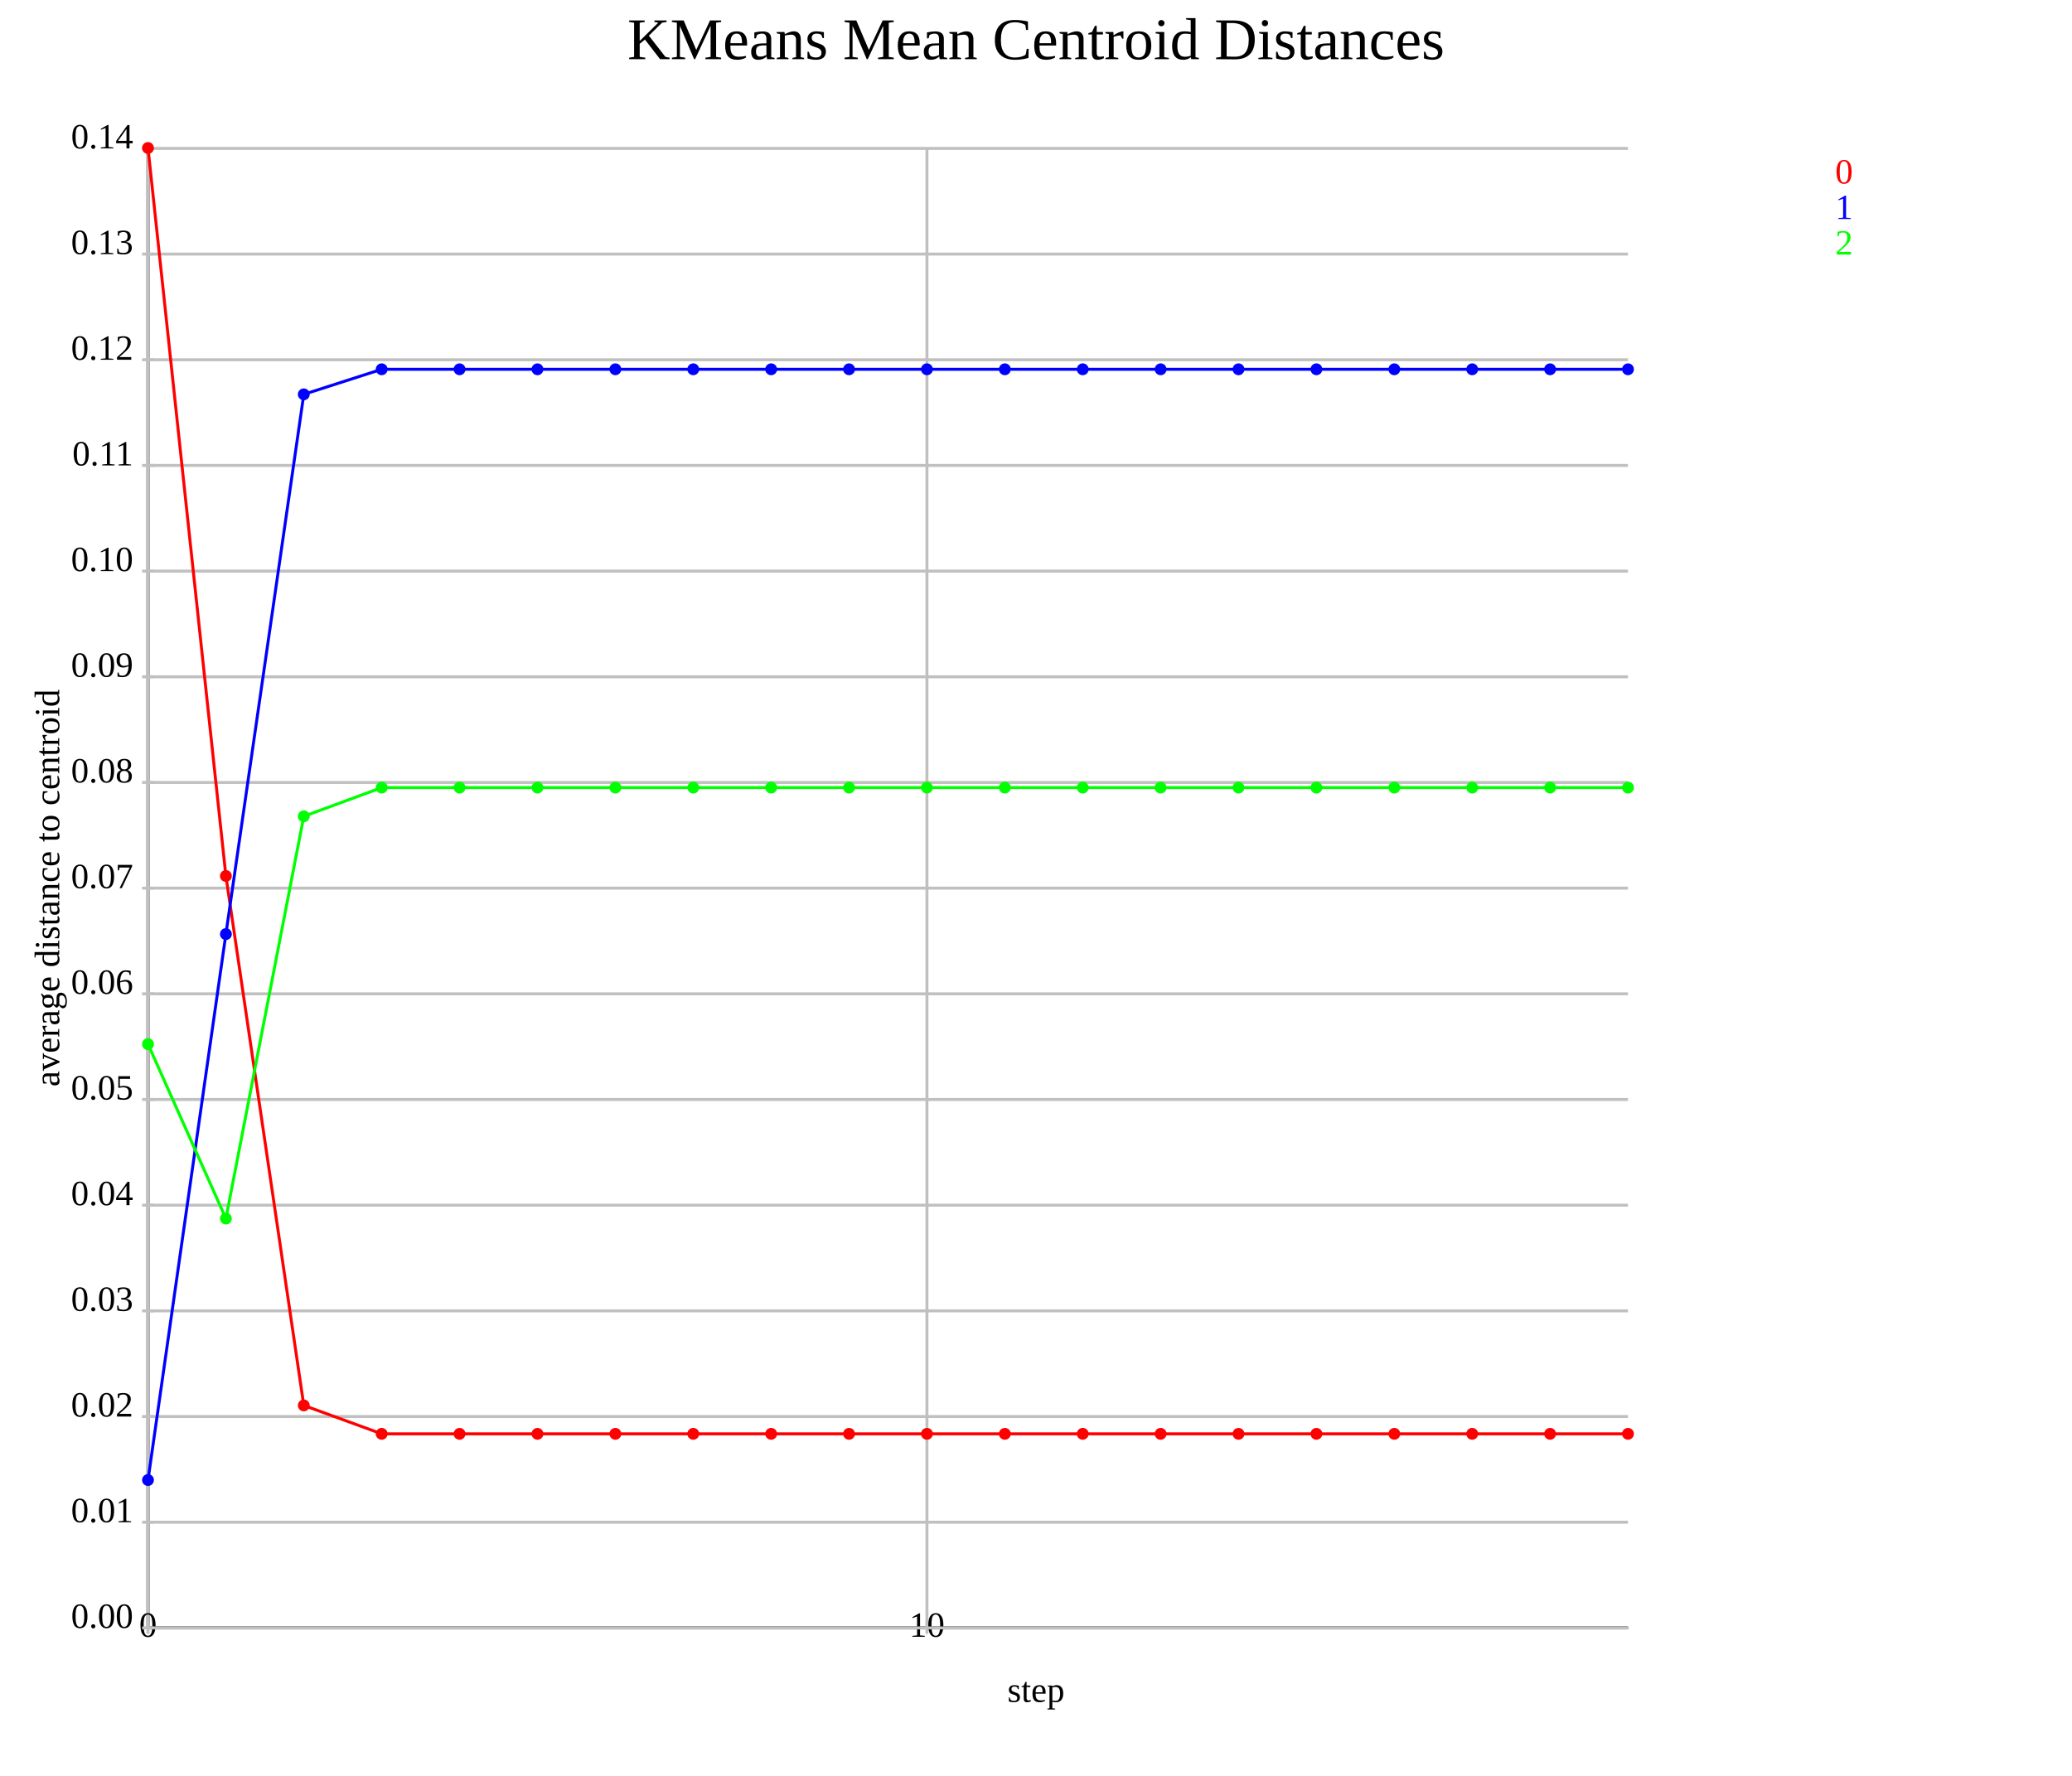
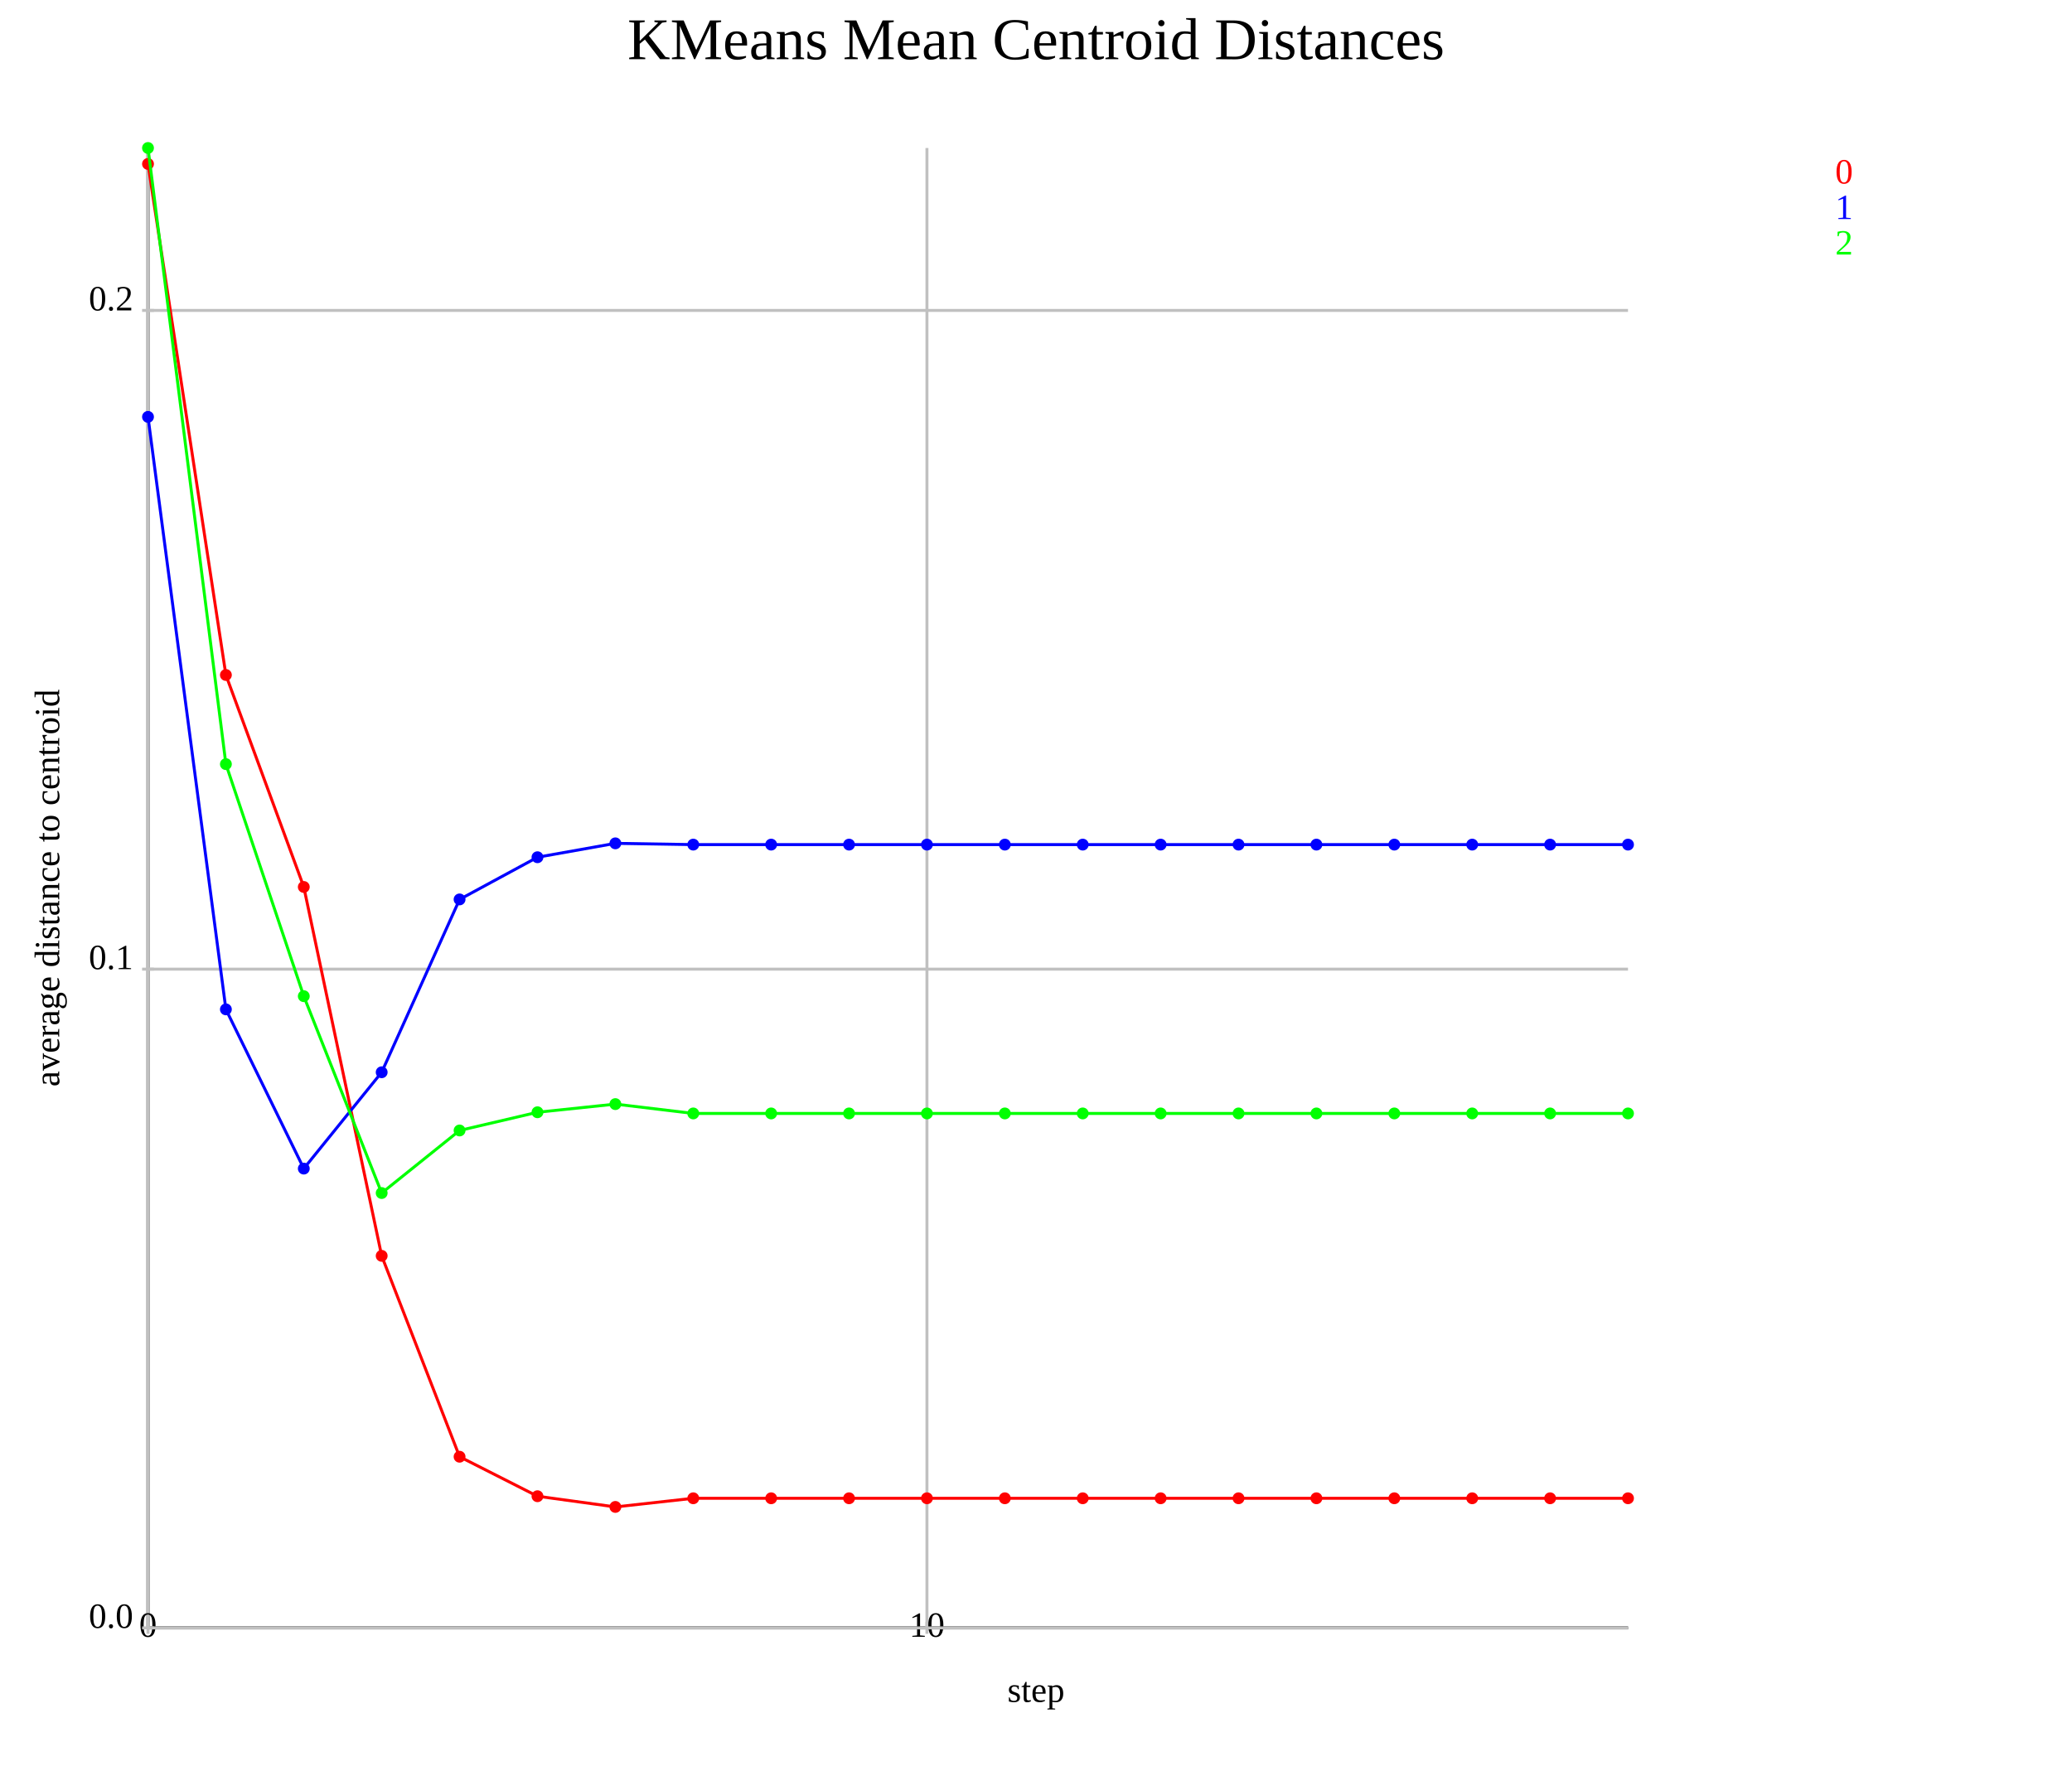
<svg xmlns="http://www.w3.org/2000/svg" version="1.1" width="700.0" height="600.0">
  <style>.caption {
  font-size: 14px;
  font-family: Georgia, serif;
}
</style>
  <line x1="50.0" y1="550.0" x2="550.0" y2="550.0" stroke="rgb(0,0,0)" stroke-width="1" />
  <line x1="50.0" y1="550.0" x2="50.0" y2="50.0" stroke="rgb(0,0,0)" stroke-width="1" />
  <line x1="50.0" y1="550.0" x2="50.0" y2="50.0" stroke="rgb(192,192,192)" stroke-width="1" />
  <line x1="50.0" y1="548.0" x2="50.0" y2="552.0" stroke="rgb(192,192,192)" stroke-width="1" />
  <text text-anchor="middle" alignment-baseline="hanging" x="50.0" y="553.0" font-size="12.0">0</text>
  <line x1="313.158" y1="550.0" x2="313.158" y2="50.0" stroke="rgb(192,192,192)" stroke-width="1" />
  <line x1="313.158" y1="548.0" x2="313.158" y2="552.0" stroke="rgb(192,192,192)" stroke-width="1" />
  <text text-anchor="middle" alignment-baseline="hanging" x="313.158" y="553.0" font-size="12.0">10</text>
  <line x1="50.0" y1="550.0" x2="550.0" y2="550.0" stroke="rgb(192,192,192)" stroke-width="1" />
-   <text text-anchor="end" alignment-baseline="middle" x="45.0" y="550.0" font-size="12.0">0.00</text>
+   <text text-anchor="end" alignment-baseline="middle" x="45.0" y="550.0" font-size="12.0">0.0</text>
  <line x1="48.0" y1="550.0" x2="52.0" y2="550.0" stroke="rgb(192,192,192)" stroke-width="1" />
-   <line x1="50.0" y1="514.296" x2="550.0" y2="514.296" stroke="rgb(192,192,192)" stroke-width="1" />
-   <text text-anchor="end" alignment-baseline="middle" x="45.0" y="514.296" font-size="12.0">0.01</text>
-   <line x1="48.0" y1="514.296" x2="52.0" y2="514.296" stroke="rgb(192,192,192)" stroke-width="1" />
-   <line x1="50.0" y1="478.591" x2="550.0" y2="478.591" stroke="rgb(192,192,192)" stroke-width="1" />
-   <text text-anchor="end" alignment-baseline="middle" x="45.0" y="478.591" font-size="12.0">0.02</text>
-   <line x1="48.0" y1="478.591" x2="52.0" y2="478.591" stroke="rgb(192,192,192)" stroke-width="1" />
-   <line x1="50.0" y1="442.887" x2="550.0" y2="442.887" stroke="rgb(192,192,192)" stroke-width="1" />
-   <text text-anchor="end" alignment-baseline="middle" x="45.0" y="442.887" font-size="12.0">0.03</text>
-   <line x1="48.0" y1="442.887" x2="52.0" y2="442.887" stroke="rgb(192,192,192)" stroke-width="1" />
-   <line x1="50.0" y1="407.183" x2="550.0" y2="407.183" stroke="rgb(192,192,192)" stroke-width="1" />
-   <text text-anchor="end" alignment-baseline="middle" x="45.0" y="407.183" font-size="12.0">0.04</text>
-   <line x1="48.0" y1="407.183" x2="52.0" y2="407.183" stroke="rgb(192,192,192)" stroke-width="1" />
-   <line x1="50.0" y1="371.478" x2="550.0" y2="371.478" stroke="rgb(192,192,192)" stroke-width="1" />
-   <text text-anchor="end" alignment-baseline="middle" x="45.0" y="371.478" font-size="12.0">0.05</text>
-   <line x1="48.0" y1="371.478" x2="52.0" y2="371.478" stroke="rgb(192,192,192)" stroke-width="1" />
-   <line x1="50.0" y1="335.774" x2="550.0" y2="335.774" stroke="rgb(192,192,192)" stroke-width="1" />
-   <text text-anchor="end" alignment-baseline="middle" x="45.0" y="335.774" font-size="12.0">0.06</text>
-   <line x1="48.0" y1="335.774" x2="52.0" y2="335.774" stroke="rgb(192,192,192)" stroke-width="1" />
-   <line x1="50.0" y1="300.07" x2="550.0" y2="300.07" stroke="rgb(192,192,192)" stroke-width="1" />
-   <text text-anchor="end" alignment-baseline="middle" x="45.0" y="300.07" font-size="12.0">0.07</text>
-   <line x1="48.0" y1="300.07" x2="52.0" y2="300.07" stroke="rgb(192,192,192)" stroke-width="1" />
-   <line x1="50.0" y1="264.365" x2="550.0" y2="264.365" stroke="rgb(192,192,192)" stroke-width="1" />
-   <text text-anchor="end" alignment-baseline="middle" x="45.0" y="264.365" font-size="12.0">0.08</text>
-   <line x1="48.0" y1="264.365" x2="52.0" y2="264.365" stroke="rgb(192,192,192)" stroke-width="1" />
-   <line x1="50.0" y1="228.661" x2="550.0" y2="228.661" stroke="rgb(192,192,192)" stroke-width="1" />
-   <text text-anchor="end" alignment-baseline="middle" x="45.0" y="228.661" font-size="12.0">0.09</text>
-   <line x1="48.0" y1="228.661" x2="52.0" y2="228.661" stroke="rgb(192,192,192)" stroke-width="1" />
-   <line x1="50.0" y1="192.956" x2="550.0" y2="192.956" stroke="rgb(192,192,192)" stroke-width="1" />
-   <text text-anchor="end" alignment-baseline="middle" x="45.0" y="192.956" font-size="12.0">0.10</text>
-   <line x1="48.0" y1="192.956" x2="52.0" y2="192.956" stroke="rgb(192,192,192)" stroke-width="1" />
-   <line x1="50.0" y1="157.252" x2="550.0" y2="157.252" stroke="rgb(192,192,192)" stroke-width="1" />
-   <text text-anchor="end" alignment-baseline="middle" x="45.0" y="157.252" font-size="12.0">0.11</text>
-   <line x1="48.0" y1="157.252" x2="52.0" y2="157.252" stroke="rgb(192,192,192)" stroke-width="1" />
-   <line x1="50.0" y1="121.548" x2="550.0" y2="121.548" stroke="rgb(192,192,192)" stroke-width="1" />
-   <text text-anchor="end" alignment-baseline="middle" x="45.0" y="121.548" font-size="12.0">0.12</text>
-   <line x1="48.0" y1="121.548" x2="52.0" y2="121.548" stroke="rgb(192,192,192)" stroke-width="1" />
-   <line x1="50.0" y1="85.843" x2="550.0" y2="85.843" stroke="rgb(192,192,192)" stroke-width="1" />
-   <text text-anchor="end" alignment-baseline="middle" x="45.0" y="85.843" font-size="12.0">0.13</text>
-   <line x1="48.0" y1="85.843" x2="52.0" y2="85.843" stroke="rgb(192,192,192)" stroke-width="1" />
-   <line x1="50.0" y1="50.139" x2="550.0" y2="50.139" stroke="rgb(192,192,192)" stroke-width="1" />
-   <text text-anchor="end" alignment-baseline="middle" x="45.0" y="50.139" font-size="12.0">0.14</text>
-   <line x1="48.0" y1="50.139" x2="52.0" y2="50.139" stroke="rgb(192,192,192)" stroke-width="1" />
-   <polyline points="50.0,50.0 76.316,295.962 102.632,474.834 128.947,484.435 155.263,484.435 181.579,484.435 207.895,484.435 234.211,484.435 260.526,484.435 286.842,484.435 313.158,484.435 339.474,484.435 365.789,484.435 392.105,484.435 418.421,484.435 444.737,484.435 471.053,484.435 497.368,484.435 523.684,484.435 550.0,484.435" fill="none" stroke="rgb(255,0,0)" stroke-width="1" />
-   <circle cx="50.0" cy="50.0" r="2" fill="rgb(255,0,0)" />
-   <circle cx="76.316" cy="295.962" r="2" fill="rgb(255,0,0)" />
-   <circle cx="102.632" cy="474.834" r="2" fill="rgb(255,0,0)" />
-   <circle cx="128.947" cy="484.435" r="2" fill="rgb(255,0,0)" />
-   <circle cx="155.263" cy="484.435" r="2" fill="rgb(255,0,0)" />
-   <circle cx="181.579" cy="484.435" r="2" fill="rgb(255,0,0)" />
-   <circle cx="207.895" cy="484.435" r="2" fill="rgb(255,0,0)" />
-   <circle cx="234.211" cy="484.435" r="2" fill="rgb(255,0,0)" />
-   <circle cx="260.526" cy="484.435" r="2" fill="rgb(255,0,0)" />
-   <circle cx="286.842" cy="484.435" r="2" fill="rgb(255,0,0)" />
-   <circle cx="313.158" cy="484.435" r="2" fill="rgb(255,0,0)" />
-   <circle cx="339.474" cy="484.435" r="2" fill="rgb(255,0,0)" />
-   <circle cx="365.789" cy="484.435" r="2" fill="rgb(255,0,0)" />
-   <circle cx="392.105" cy="484.435" r="2" fill="rgb(255,0,0)" />
-   <circle cx="418.421" cy="484.435" r="2" fill="rgb(255,0,0)" />
-   <circle cx="444.737" cy="484.435" r="2" fill="rgb(255,0,0)" />
-   <circle cx="471.053" cy="484.435" r="2" fill="rgb(255,0,0)" />
-   <circle cx="497.368" cy="484.435" r="2" fill="rgb(255,0,0)" />
-   <circle cx="523.684" cy="484.435" r="2" fill="rgb(255,0,0)" />
-   <circle cx="550.0" cy="484.435" r="2" fill="rgb(255,0,0)" />
-   <polyline points="50.0,500.045 76.316,315.593 102.632,133.232 128.947,124.767 155.263,124.767 181.579,124.767 207.895,124.767 234.211,124.767 260.526,124.767 286.842,124.767 313.158,124.767 339.474,124.767 365.789,124.767 392.105,124.767 418.421,124.767 444.737,124.767 471.053,124.767 497.368,124.767 523.684,124.767 550.0,124.767" fill="none" stroke="rgb(0,0,255)" stroke-width="1" />
-   <circle cx="50.0" cy="500.045" r="2" fill="rgb(0,0,255)" />
-   <circle cx="76.316" cy="315.593" r="2" fill="rgb(0,0,255)" />
-   <circle cx="102.632" cy="133.232" r="2" fill="rgb(0,0,255)" />
-   <circle cx="128.947" cy="124.767" r="2" fill="rgb(0,0,255)" />
-   <circle cx="155.263" cy="124.767" r="2" fill="rgb(0,0,255)" />
-   <circle cx="181.579" cy="124.767" r="2" fill="rgb(0,0,255)" />
-   <circle cx="207.895" cy="124.767" r="2" fill="rgb(0,0,255)" />
-   <circle cx="234.211" cy="124.767" r="2" fill="rgb(0,0,255)" />
-   <circle cx="260.526" cy="124.767" r="2" fill="rgb(0,0,255)" />
-   <circle cx="286.842" cy="124.767" r="2" fill="rgb(0,0,255)" />
-   <circle cx="313.158" cy="124.767" r="2" fill="rgb(0,0,255)" />
-   <circle cx="339.474" cy="124.767" r="2" fill="rgb(0,0,255)" />
-   <circle cx="365.789" cy="124.767" r="2" fill="rgb(0,0,255)" />
-   <circle cx="392.105" cy="124.767" r="2" fill="rgb(0,0,255)" />
-   <circle cx="418.421" cy="124.767" r="2" fill="rgb(0,0,255)" />
-   <circle cx="444.737" cy="124.767" r="2" fill="rgb(0,0,255)" />
-   <circle cx="471.053" cy="124.767" r="2" fill="rgb(0,0,255)" />
-   <circle cx="497.368" cy="124.767" r="2" fill="rgb(0,0,255)" />
-   <circle cx="523.684" cy="124.767" r="2" fill="rgb(0,0,255)" />
-   <circle cx="550.0" cy="124.767" r="2" fill="rgb(0,0,255)" />
-   <polyline points="50.0,352.764 76.316,411.701 102.632,275.801 128.947,266.101 155.263,266.101 181.579,266.101 207.895,266.101 234.211,266.101 260.526,266.101 286.842,266.101 313.158,266.101 339.474,266.101 365.789,266.101 392.105,266.101 418.421,266.101 444.737,266.101 471.053,266.101 497.368,266.101 523.684,266.101 550.0,266.101" fill="none" stroke="rgb(0,255,0)" stroke-width="1" />
-   <circle cx="50.0" cy="352.764" r="2" fill="rgb(0,255,0)" />
-   <circle cx="76.316" cy="411.701" r="2" fill="rgb(0,255,0)" />
-   <circle cx="102.632" cy="275.801" r="2" fill="rgb(0,255,0)" />
-   <circle cx="128.947" cy="266.101" r="2" fill="rgb(0,255,0)" />
-   <circle cx="155.263" cy="266.101" r="2" fill="rgb(0,255,0)" />
-   <circle cx="181.579" cy="266.101" r="2" fill="rgb(0,255,0)" />
-   <circle cx="207.895" cy="266.101" r="2" fill="rgb(0,255,0)" />
-   <circle cx="234.211" cy="266.101" r="2" fill="rgb(0,255,0)" />
-   <circle cx="260.526" cy="266.101" r="2" fill="rgb(0,255,0)" />
-   <circle cx="286.842" cy="266.101" r="2" fill="rgb(0,255,0)" />
-   <circle cx="313.158" cy="266.101" r="2" fill="rgb(0,255,0)" />
-   <circle cx="339.474" cy="266.101" r="2" fill="rgb(0,255,0)" />
-   <circle cx="365.789" cy="266.101" r="2" fill="rgb(0,255,0)" />
-   <circle cx="392.105" cy="266.101" r="2" fill="rgb(0,255,0)" />
-   <circle cx="418.421" cy="266.101" r="2" fill="rgb(0,255,0)" />
-   <circle cx="444.737" cy="266.101" r="2" fill="rgb(0,255,0)" />
-   <circle cx="471.053" cy="266.101" r="2" fill="rgb(0,255,0)" />
-   <circle cx="497.368" cy="266.101" r="2" fill="rgb(0,255,0)" />
-   <circle cx="523.684" cy="266.101" r="2" fill="rgb(0,255,0)" />
-   <circle cx="550.0" cy="266.101" r="2" fill="rgb(0,255,0)" />
+   <line x1="50.0" y1="327.438" x2="550.0" y2="327.438" stroke="rgb(192,192,192)" stroke-width="1" />
+   <text text-anchor="end" alignment-baseline="middle" x="45.0" y="327.438" font-size="12.0">0.1</text>
+   <line x1="48.0" y1="327.438" x2="52.0" y2="327.438" stroke="rgb(192,192,192)" stroke-width="1" />
+   <line x1="50.0" y1="104.876" x2="550.0" y2="104.876" stroke="rgb(192,192,192)" stroke-width="1" />
+   <text text-anchor="end" alignment-baseline="middle" x="45.0" y="104.876" font-size="12.0">0.2</text>
+   <line x1="48.0" y1="104.876" x2="52.0" y2="104.876" stroke="rgb(192,192,192)" stroke-width="1" />
+   <polyline points="50.0,55.386 76.316,228.049 102.632,299.669 128.947,424.303 155.263,492.168 181.579,505.513 207.895,509.13 234.211,506.209 260.526,506.209 286.842,506.209 313.158,506.209 339.474,506.209 365.789,506.209 392.105,506.209 418.421,506.209 444.737,506.209 471.053,506.209 497.368,506.209 523.684,506.209 550.0,506.209" fill="none" stroke="rgb(255,0,0)" stroke-width="1" />
+   <circle cx="50.0" cy="55.386" r="2" fill="rgb(255,0,0)" />
+   <circle cx="76.316" cy="228.049" r="2" fill="rgb(255,0,0)" />
+   <circle cx="102.632" cy="299.669" r="2" fill="rgb(255,0,0)" />
+   <circle cx="128.947" cy="424.303" r="2" fill="rgb(255,0,0)" />
+   <circle cx="155.263" cy="492.168" r="2" fill="rgb(255,0,0)" />
+   <circle cx="181.579" cy="505.513" r="2" fill="rgb(255,0,0)" />
+   <circle cx="207.895" cy="509.13" r="2" fill="rgb(255,0,0)" />
+   <circle cx="234.211" cy="506.209" r="2" fill="rgb(255,0,0)" />
+   <circle cx="260.526" cy="506.209" r="2" fill="rgb(255,0,0)" />
+   <circle cx="286.842" cy="506.209" r="2" fill="rgb(255,0,0)" />
+   <circle cx="313.158" cy="506.209" r="2" fill="rgb(255,0,0)" />
+   <circle cx="339.474" cy="506.209" r="2" fill="rgb(255,0,0)" />
+   <circle cx="365.789" cy="506.209" r="2" fill="rgb(255,0,0)" />
+   <circle cx="392.105" cy="506.209" r="2" fill="rgb(255,0,0)" />
+   <circle cx="418.421" cy="506.209" r="2" fill="rgb(255,0,0)" />
+   <circle cx="444.737" cy="506.209" r="2" fill="rgb(255,0,0)" />
+   <circle cx="471.053" cy="506.209" r="2" fill="rgb(255,0,0)" />
+   <circle cx="497.368" cy="506.209" r="2" fill="rgb(255,0,0)" />
+   <circle cx="523.684" cy="506.209" r="2" fill="rgb(255,0,0)" />
+   <circle cx="550.0" cy="506.209" r="2" fill="rgb(255,0,0)" />
+   <polyline points="50.0,140.846 76.316,341.023 102.632,394.819 128.947,362.275 155.263,303.879 181.579,289.625 207.895,284.933 234.211,285.361 260.526,285.361 286.842,285.361 313.158,285.361 339.474,285.361 365.789,285.361 392.105,285.361 418.421,285.361 444.737,285.361 471.053,285.361 497.368,285.361 523.684,285.361 550.0,285.361" fill="none" stroke="rgb(0,0,255)" stroke-width="1" />
+   <circle cx="50.0" cy="140.846" r="2" fill="rgb(0,0,255)" />
+   <circle cx="76.316" cy="341.023" r="2" fill="rgb(0,0,255)" />
+   <circle cx="102.632" cy="394.819" r="2" fill="rgb(0,0,255)" />
+   <circle cx="128.947" cy="362.275" r="2" fill="rgb(0,0,255)" />
+   <circle cx="155.263" cy="303.879" r="2" fill="rgb(0,0,255)" />
+   <circle cx="181.579" cy="289.625" r="2" fill="rgb(0,0,255)" />
+   <circle cx="207.895" cy="284.933" r="2" fill="rgb(0,0,255)" />
+   <circle cx="234.211" cy="285.361" r="2" fill="rgb(0,0,255)" />
+   <circle cx="260.526" cy="285.361" r="2" fill="rgb(0,0,255)" />
+   <circle cx="286.842" cy="285.361" r="2" fill="rgb(0,0,255)" />
+   <circle cx="313.158" cy="285.361" r="2" fill="rgb(0,0,255)" />
+   <circle cx="339.474" cy="285.361" r="2" fill="rgb(0,0,255)" />
+   <circle cx="365.789" cy="285.361" r="2" fill="rgb(0,0,255)" />
+   <circle cx="392.105" cy="285.361" r="2" fill="rgb(0,0,255)" />
+   <circle cx="418.421" cy="285.361" r="2" fill="rgb(0,0,255)" />
+   <circle cx="444.737" cy="285.361" r="2" fill="rgb(0,0,255)" />
+   <circle cx="471.053" cy="285.361" r="2" fill="rgb(0,0,255)" />
+   <circle cx="497.368" cy="285.361" r="2" fill="rgb(0,0,255)" />
+   <circle cx="523.684" cy="285.361" r="2" fill="rgb(0,0,255)" />
+   <circle cx="550.0" cy="285.361" r="2" fill="rgb(0,0,255)" />
+   <polyline points="50.0,50.0 76.316,258.168 102.632,336.571 128.947,403.079 155.263,381.942 181.579,375.79 207.895,373.033 234.211,376.185 260.526,376.185 286.842,376.185 313.158,376.185 339.474,376.185 365.789,376.185 392.105,376.185 418.421,376.185 444.737,376.185 471.053,376.185 497.368,376.185 523.684,376.185 550.0,376.185" fill="none" stroke="rgb(0,255,0)" stroke-width="1" />
+   <circle cx="50.0" cy="50.0" r="2" fill="rgb(0,255,0)" />
+   <circle cx="76.316" cy="258.168" r="2" fill="rgb(0,255,0)" />
+   <circle cx="102.632" cy="336.571" r="2" fill="rgb(0,255,0)" />
+   <circle cx="128.947" cy="403.079" r="2" fill="rgb(0,255,0)" />
+   <circle cx="155.263" cy="381.942" r="2" fill="rgb(0,255,0)" />
+   <circle cx="181.579" cy="375.79" r="2" fill="rgb(0,255,0)" />
+   <circle cx="207.895" cy="373.033" r="2" fill="rgb(0,255,0)" />
+   <circle cx="234.211" cy="376.185" r="2" fill="rgb(0,255,0)" />
+   <circle cx="260.526" cy="376.185" r="2" fill="rgb(0,255,0)" />
+   <circle cx="286.842" cy="376.185" r="2" fill="rgb(0,255,0)" />
+   <circle cx="313.158" cy="376.185" r="2" fill="rgb(0,255,0)" />
+   <circle cx="339.474" cy="376.185" r="2" fill="rgb(0,255,0)" />
+   <circle cx="365.789" cy="376.185" r="2" fill="rgb(0,255,0)" />
+   <circle cx="392.105" cy="376.185" r="2" fill="rgb(0,255,0)" />
+   <circle cx="418.421" cy="376.185" r="2" fill="rgb(0,255,0)" />
+   <circle cx="444.737" cy="376.185" r="2" fill="rgb(0,255,0)" />
+   <circle cx="471.053" cy="376.185" r="2" fill="rgb(0,255,0)" />
+   <circle cx="497.368" cy="376.185" r="2" fill="rgb(0,255,0)" />
+   <circle cx="523.684" cy="376.185" r="2" fill="rgb(0,255,0)" />
+   <circle cx="550.0" cy="376.185" r="2" fill="rgb(0,255,0)" />
  <text x="350.0" y="20.0" text-anchor="middle" fill="rgb(0,0,0)" font-size="20.0">KMeans Mean Centroid Distances</text>
  <text x="350.0" y="575.0" text-anchor="middle" fill="rgb(0,0,0)" font-size="12.0">step</text>
  <text transform="rotate(-90.0 20.0 300.0)" x="20.0" y="300.0" text-anchor="middle" fill="rgb(0,0,0)" font-size="12.0">average distance to centroid</text>
  <text x="620" y="62" fill="rgb(255,0,0)" font-size="12">0</text>
  <text x="620" y="74" fill="rgb(0,0,255)" font-size="12">1</text>
  <text x="620" y="86" fill="rgb(0,255,0)" font-size="12">2</text>
      Sorry, your browser does not support inline SVG.
    </svg>
